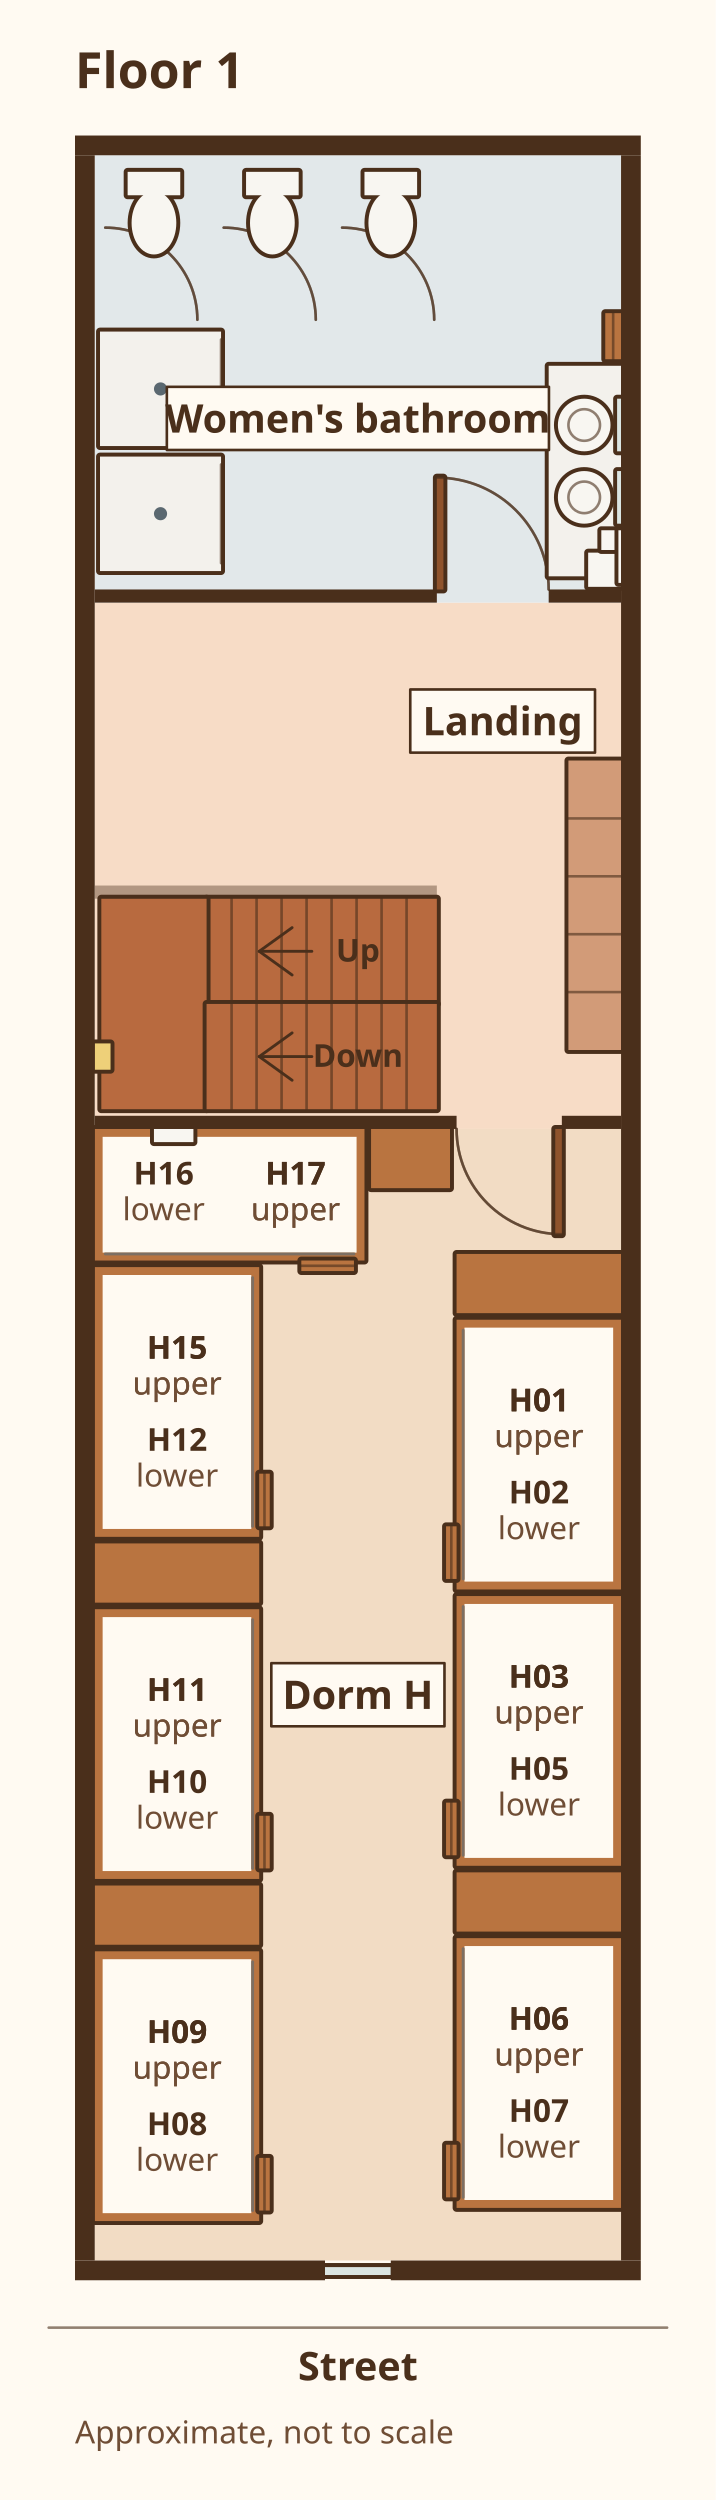
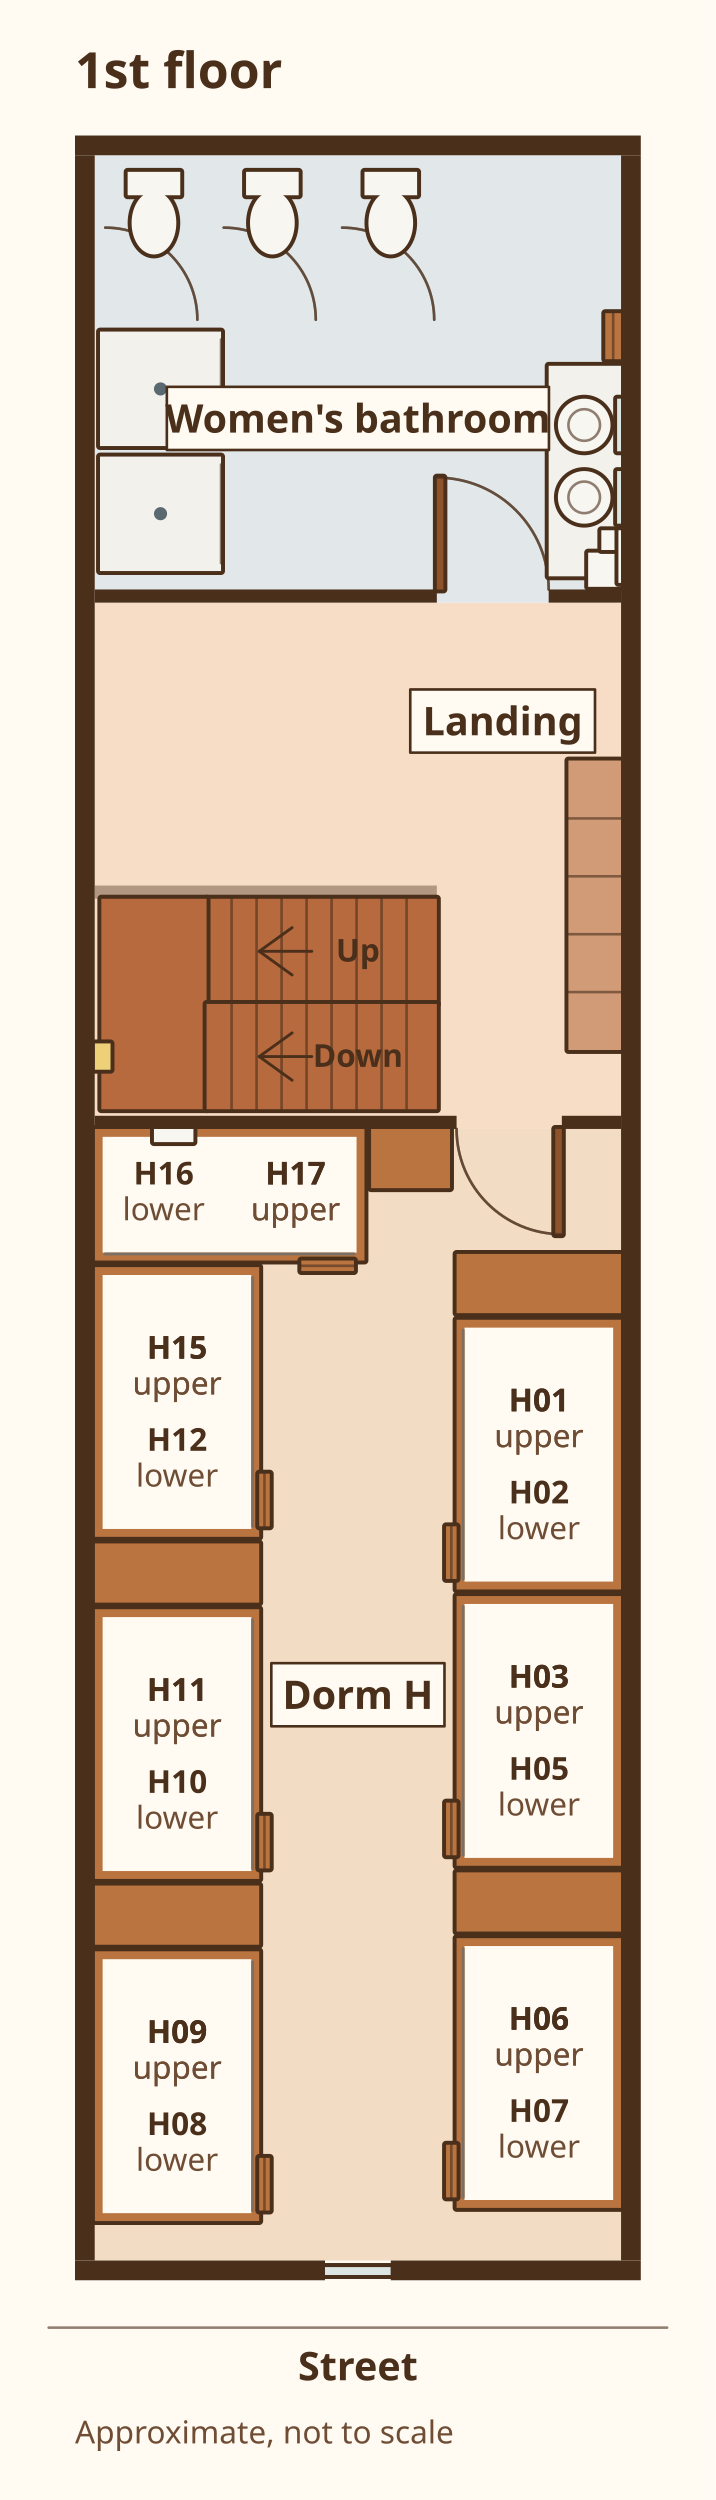
<svg xmlns="http://www.w3.org/2000/svg" class="hj-day" viewBox="-36 -59 272 950" width="272" height="950" role="img" aria-labelledby="title desc">
  <style>.hj-day{stroke:none;stroke-linecap:round;stroke-linejoin:round}.hj-day path{vector-effect:non-scaling-stroke}.hj-day text{stroke:none;font-family:Figtree,"Noto Sans Lao",system-ui,sans-serif}.hj-day .id{fill:none;stroke:#4a2f1b;stroke-width:1;stroke-opacity:.6}.hj-day .lb{fill:#fffaf2;stroke:#4a2f1b;stroke-width:1}.hj-day .lc{fill:#6f4d35;font-size:12px}.hj-day .ls{fill:#4a2f1b;font-size:12px;font-weight:600}.hj-day .lt{fill:#4a2f1b;font-size:19px;font-weight:600}.hj-day .lx{fill:#4a2f1b;font-size:15px;font-weight:600}.hj-day .ns{stroke:none}.hj-day .sk{fill:none;stroke:#4a2f1b;stroke-width:1.1}.hj-day .sl{stroke:#4a2f1b;stroke-width:3}.hj-day .wf{fill:#4a2f1b;stroke:none}.hj-day .wp{fill:#4a2f1b;stroke:none;opacity:.4}.hj-day .bt0{fill:#f3f1ec}.hj-day .dp0{fill:#d29b78}.hj-day .fs0{fill:#5a6870}.hj-day .gl0{fill:#dbe5e2}.hj-day .kcu{stroke:#7d6f63}.hj-day .la0{fill:#eed079}.hj-day .pa0{fill:#fffaf2}.hj-day .t-path{fill:#f7dcc6}.hj-day .t-sleep{fill:#f2dcc4}.hj-day .t-wash{fill:#e2e8ea}.hj-day .tc0{fill:#b86a3f}.hj-day .wd0{fill:#b97440}.hj-day .wh0{fill:#f8f6f1}.hj-day .wk0{fill:#8f532c}</style>
  <path class="pa0 ns" d="M-36 -59L236 -59L236 891L-36 891Z" />
  <g id="floor-floor1" data-floor="floor1" data-level="1">
    <g id="area-dorm-h" data-area="dorm-h" data-kind="sleep">
      <path class="t-sleep" d="M0 370L200 370L200 800L0 800Z" />
    </g>
    <g id="area-landing-1" data-area="landing-1" data-kind="path">
      <path class="t-path" d="M0 170L200 170L200 370L0 370Z" />
    </g>
    <g id="area-bath-women" data-area="bath-women" data-kind="wash">
      <path class="t-wash" d="M0 0L200 0L200 170L0 170Z" />
    </g>
    <use href="#fx-window-h-tall" class="sl" />
    <g id="fx-window-h-tall" data-fixture="window" data-area="dorm-h" data-room="dorm-h">
      <path class="gl0" d="M87.5 802.5L112.5 802.5L112.5 805.5L87.5 805.5Z" />
    </g>
    <use href="#fx-window-h-small" class="sl" />
    <g id="fx-window-h-small" data-fixture="window" data-area="dorm-h" data-room="dorm-h">
      <path class="gl0" d="M87.5 802.5L112.5 802.5L112.5 805.5L87.5 805.5Z" />
    </g>
    <g id="fx-ac-outdoor-1" data-fixture="ac-outdoor" data-area="dorm-h" data-room="dorm-h" />
    <g id="fx-ac-outdoor-2" data-fixture="ac-outdoor" data-area="dorm-h" data-room="dorm-h" />
    <g id="fx-ac-outdoor-3" data-fixture="ac-outdoor" data-area="dorm-h" data-room="dorm-h" />
    <use href="#fx-pod-H02" class="sl" />
    <g id="fx-pod-H02" data-fixture="pod" data-label="H02" data-area="dorm-h" data-room="dorm-h">
      <path class="wd0" d="M137.5 442.5L200 442.5L200 545L137.5 545Z" />
      <path class="pa0" d="M140.5 445.5L197 445.5L197 542L140.5 542Z" />
      <path class="sk kcu" d="M140 541L140 446.5" />
      <text class="ls" x="168.8" y="512.3" text-anchor="middle" textLength="23.1" lengthAdjust="spacingAndGlyphs">H02</text>
      <text class="lc" x="168.8" y="525.9" text-anchor="middle" textLength="22.8" lengthAdjust="spacingAndGlyphs">lower</text>
    </g>
    <use href="#fx-pod-H01" class="sl" />
    <g id="fx-pod-H01" data-fixture="pod" data-label="H01" data-area="dorm-h" data-room="dorm-h">
      <text class="ls" x="168.8" y="477.3" text-anchor="middle" textLength="23.1" lengthAdjust="spacingAndGlyphs">H01</text>
      <text class="lc" x="168.8" y="490.9" text-anchor="middle" textLength="22.7" lengthAdjust="spacingAndGlyphs">upper</text>
    </g>
    <use href="#fx-ladder-h-1" class="sl" />
    <g id="fx-ladder-h-1" data-fixture="ladder" data-area="dorm-h" data-room="dorm-h">
      <path class="wd0" d="M133.5 521L137.5 521L137.5 541L133.5 541Z" />
      <path class="id" d="M135.5 541L135.5 521" />
    </g>
    <use href="#fx-pod-H05" class="sl" />
    <g id="fx-pod-H05" data-fixture="pod" data-label="H05" data-area="dorm-h" data-room="dorm-h">
      <path class="wd0" d="M137.5 547.5L200 547.5L200 650L137.5 650Z" />
      <path class="pa0" d="M140.5 550.5L197 550.5L197 647L140.5 647Z" />
      <path class="sk kcu" d="M140 646L140 551.5" />
      <text class="ls" x="168.8" y="617.3" text-anchor="middle" textLength="23.1" lengthAdjust="spacingAndGlyphs">H05</text>
      <text class="lc" x="168.8" y="630.9" text-anchor="middle" textLength="22.8" lengthAdjust="spacingAndGlyphs">lower</text>
    </g>
    <use href="#fx-pod-H03" class="sl" />
    <g id="fx-pod-H03" data-fixture="pod" data-label="H03" data-area="dorm-h" data-room="dorm-h">
      <text class="ls" x="168.8" y="582.3" text-anchor="middle" textLength="23.1" lengthAdjust="spacingAndGlyphs">H03</text>
      <text class="lc" x="168.8" y="595.9" text-anchor="middle" textLength="22.7" lengthAdjust="spacingAndGlyphs">upper</text>
    </g>
    <use href="#fx-ladder-h-2" class="sl" />
    <g id="fx-ladder-h-2" data-fixture="ladder" data-area="dorm-h" data-room="dorm-h">
      <path class="wd0" d="M133.5 626L137.5 626L137.5 646L133.5 646Z" />
      <path class="id" d="M135.5 646L135.5 626" />
    </g>
    <use href="#fx-pod-H07" class="sl" />
    <g id="fx-pod-H07" data-fixture="pod" data-label="H07" data-area="dorm-h" data-room="dorm-h">
      <path class="wd0" d="M137.5 677.5L200 677.5L200 780L137.5 780Z" />
      <path class="pa0" d="M140.5 680.5L197 680.5L197 777L140.5 777Z" />
      <path class="sk kcu" d="M140 776L140 681.5" />
      <text class="ls" x="168.8" y="747.3" text-anchor="middle" textLength="23.1" lengthAdjust="spacingAndGlyphs">H07</text>
      <text class="lc" x="168.8" y="760.9" text-anchor="middle" textLength="22.8" lengthAdjust="spacingAndGlyphs">lower</text>
    </g>
    <use href="#fx-pod-H06" class="sl" />
    <g id="fx-pod-H06" data-fixture="pod" data-label="H06" data-area="dorm-h" data-room="dorm-h">
      <text class="ls" x="168.8" y="712.3" text-anchor="middle" textLength="23.1" lengthAdjust="spacingAndGlyphs">H06</text>
      <text class="lc" x="168.8" y="725.9" text-anchor="middle" textLength="22.7" lengthAdjust="spacingAndGlyphs">upper</text>
    </g>
    <use href="#fx-ladder-h-3" class="sl" />
    <g id="fx-ladder-h-3" data-fixture="ladder" data-area="dorm-h" data-room="dorm-h">
      <path class="wd0" d="M133.5 756L137.5 756L137.5 776L133.5 776Z" />
      <path class="id" d="M135.5 776L135.5 756" />
    </g>
    <use href="#fx-pod-H08" class="sl" />
    <g id="fx-pod-H08" data-fixture="pod" data-label="H08" data-area="dorm-h" data-room="dorm-h">
      <path class="wd0" d="M0 682.5L62.5 682.5L62.5 785L0 785Z" />
      <path class="pa0" d="M3 685.5L59.5 685.5L59.5 782L3 782Z" />
      <path class="sk kcu" d="M60 781L60 686.5" />
      <text class="ls" x="31.3" y="752.3" text-anchor="middle" textLength="23.1" lengthAdjust="spacingAndGlyphs">H08</text>
      <text class="lc" x="31.3" y="765.9" text-anchor="middle" textLength="22.8" lengthAdjust="spacingAndGlyphs">lower</text>
    </g>
    <use href="#fx-pod-H09" class="sl" />
    <g id="fx-pod-H09" data-fixture="pod" data-label="H09" data-area="dorm-h" data-room="dorm-h">
      <text class="ls" x="31.3" y="717.3" text-anchor="middle" textLength="23.1" lengthAdjust="spacingAndGlyphs">H09</text>
      <text class="lc" x="31.3" y="730.9" text-anchor="middle" textLength="22.7" lengthAdjust="spacingAndGlyphs">upper</text>
    </g>
    <use href="#fx-ladder-h-4" class="sl" />
    <g id="fx-ladder-h-4" data-fixture="ladder" data-area="dorm-h" data-room="dorm-h">
      <path class="wd0" d="M62.5 761L66.5 761L66.5 781L62.5 781Z" />
      <path class="id" d="M64.5 781L64.5 761" />
    </g>
    <use href="#fx-pod-H10" class="sl" />
    <g id="fx-pod-H10" data-fixture="pod" data-label="H10" data-area="dorm-h" data-room="dorm-h">
      <path class="wd0" d="M0 552.5L62.5 552.5L62.5 655L0 655Z" />
      <path class="pa0" d="M3 555.5L59.5 555.5L59.5 652L3 652Z" />
      <path class="sk kcu" d="M60 651L60 556.5" />
      <text class="ls" x="31.3" y="622.3" text-anchor="middle" textLength="23.1" lengthAdjust="spacingAndGlyphs">H10</text>
      <text class="lc" x="31.3" y="635.9" text-anchor="middle" textLength="22.8" lengthAdjust="spacingAndGlyphs">lower</text>
    </g>
    <use href="#fx-pod-H11" class="sl" />
    <g id="fx-pod-H11" data-fixture="pod" data-label="H11" data-area="dorm-h" data-room="dorm-h">
      <text class="ls" x="31.3" y="587.3" text-anchor="middle" textLength="23.1" lengthAdjust="spacingAndGlyphs">H11</text>
      <text class="lc" x="31.3" y="600.9" text-anchor="middle" textLength="22.7" lengthAdjust="spacingAndGlyphs">upper</text>
    </g>
    <use href="#fx-ladder-h-5" class="sl" />
    <g id="fx-ladder-h-5" data-fixture="ladder" data-area="dorm-h" data-room="dorm-h">
      <path class="wd0" d="M62.5 631L66.5 631L66.5 651L62.5 651Z" />
      <path class="id" d="M64.5 651L64.5 631" />
    </g>
    <use href="#fx-pod-H12" class="sl" />
    <g id="fx-pod-H12" data-fixture="pod" data-label="H12" data-area="dorm-h" data-room="dorm-h">
      <path class="wd0" d="M0 422.5L62.5 422.5L62.5 525L0 525Z" />
      <path class="pa0" d="M3 425.5L59.5 425.5L59.5 522L3 522Z" />
      <path class="sk kcu" d="M60 521L60 426.5" />
      <text class="ls" x="31.3" y="492.3" text-anchor="middle" textLength="23.1" lengthAdjust="spacingAndGlyphs">H12</text>
      <text class="lc" x="31.3" y="505.9" text-anchor="middle" textLength="22.8" lengthAdjust="spacingAndGlyphs">lower</text>
    </g>
    <use href="#fx-pod-H15" class="sl" />
    <g id="fx-pod-H15" data-fixture="pod" data-label="H15" data-area="dorm-h" data-room="dorm-h">
      <text class="ls" x="31.3" y="457.3" text-anchor="middle" textLength="23.1" lengthAdjust="spacingAndGlyphs">H15</text>
      <text class="lc" x="31.3" y="470.9" text-anchor="middle" textLength="22.7" lengthAdjust="spacingAndGlyphs">upper</text>
    </g>
    <use href="#fx-ladder-h-6" class="sl" />
    <g id="fx-ladder-h-6" data-fixture="ladder" data-area="dorm-h" data-room="dorm-h">
      <path class="wd0" d="M62.5 501L66.5 501L66.5 521L62.5 521Z" />
      <path class="id" d="M64.5 521L64.5 501" />
    </g>
    <use href="#fx-pod-H16" class="sl" />
    <g id="fx-pod-H16" data-fixture="pod" data-label="H16" data-area="dorm-h" data-room="dorm-h">
      <path class="wd0" d="M0 370L102.5 370L102.5 420L0 420Z" />
      <path class="pa0" d="M3 373L99.5 373L99.5 417L3 417Z" />
      <path class="sk kcu" d="M4 417.5L98.5 417.5" />
      <text class="ls" x="26.2" y="391.1" text-anchor="middle" textLength="23.1" lengthAdjust="spacingAndGlyphs">H16</text>
      <text class="lc" x="26.2" y="404.7" text-anchor="middle" textLength="22.8" lengthAdjust="spacingAndGlyphs">lower</text>
    </g>
    <use href="#fx-pod-H17" class="sl" />
    <g id="fx-pod-H17" data-fixture="pod" data-label="H17" data-area="dorm-h" data-room="dorm-h">
      <text class="ls" x="76.3" y="391.1" text-anchor="middle" textLength="23.1" lengthAdjust="spacingAndGlyphs">H17</text>
      <text class="lc" x="76.3" y="404.7" text-anchor="middle" textLength="22.7" lengthAdjust="spacingAndGlyphs">upper</text>
    </g>
    <use href="#fx-ladder-h-7" class="sl" />
    <g id="fx-ladder-h-7" data-fixture="ladder" data-area="dorm-h" data-room="dorm-h">
      <path class="wd0" d="M78.5 420L98.5 420L98.5 424L78.5 424Z" />
      <path class="id" d="M78.5 422L98.5 422" />
    </g>
    <use href="#fx-locker-H01" class="sl" />
    <g id="fx-locker-H01" data-fixture="locker" data-label="H01" data-area="dorm-h" data-room="dorm-h" data-confirmed="false">
      <path class="wd0" d="M137.5 417.5L200 417.5L200 440L137.5 440Z" />
    </g>
    <use href="#fx-locker-H05" class="sl" />
    <g id="fx-locker-H05" data-fixture="locker" data-label="H05" data-area="dorm-h" data-room="dorm-h" data-confirmed="false">
      <path class="wd0" d="M137.5 652.5L200 652.5L200 675L137.5 675Z" />
    </g>
    <use href="#fx-locker-H08" class="sl" />
    <g id="fx-locker-H08" data-fixture="locker" data-label="H08" data-area="dorm-h" data-room="dorm-h" data-confirmed="false">
      <path class="wd0" d="M0 657.5L62.5 657.5L62.5 680L0 680Z" />
    </g>
    <use href="#fx-locker-H11" class="sl" />
    <g id="fx-locker-H11" data-fixture="locker" data-label="H11" data-area="dorm-h" data-room="dorm-h" data-confirmed="false">
      <path class="wd0" d="M0 527.5L62.5 527.5L62.5 550L0 550Z" />
    </g>
    <use href="#fx-locker-H15" class="sl" />
    <g id="fx-locker-H15" data-fixture="locker" data-label="H15" data-area="dorm-h" data-room="dorm-h" data-confirmed="false">
      <path class="wd0" d="M105 370L135 370L135 392.5L105 392.5Z" />
    </g>
    <use href="#fx-door-dorm-h" class="sl" />
    <g id="fx-door-dorm-h" data-fixture="door-leaf" data-label="H" data-area="dorm-h" data-room="dorm-h">
      <path class="wk0" d="M175 370L177.5 370L177.5 410L175 410Z" />
      <path class="id" d="M177.5 410C155.4 410 137.5 392.1 137.5 370" />
    </g>
    <use href="#fx-shoe-cubbies" class="sl" />
    <g id="fx-shoe-cubbies" data-fixture="shoe-cubbies" data-area="landing-1" data-room="landing-1">
      <path class="dp0" d="M180 230L200 230L200 340L180 340Z" />
      <path class="id" d="M180 318L200 318M180 296L200 296M180 274L200 274M180 252L200 252" />
    </g>
    <use href="#fx-stairs-floor2" class="sl" />
    <g id="fx-stairs-floor2" data-fixture="stairs" data-area="landing-1" data-room="landing-1">
      <path class="tc0" d="M42.5 282.5L130 282.5L130 322.5L42.5 322.5Z" />
      <path class="id" d="M52 322.5L52 282.5M61.5 322.5L61.5 282.5M71 322.5L71 282.5M80.5 322.5L80.5 282.5M90 322.5L90 282.5M99.5 322.5L99.5 282.5M109 322.5L109 282.5M118.5 322.5L118.5 282.5" />
      <path class="sk" d="M82.5 302.5L62.5 302.5" />
      <path class="sk" d="M75 311.5L62.5 302.5L75 293.5" />
      <text class="ls" x="100" y="306.4" text-anchor="middle" textLength="13.2" lengthAdjust="spacingAndGlyphs">Up</text>
    </g>
    <use href="#fx-stairs-floor2-landing" class="sl" />
    <g id="fx-stairs-floor2-landing" data-fixture="stairs" data-area="landing-1" data-room="landing-1" data-confirmed="false">
      <path class="tc0" d="M2.5 282.5L42.5 282.5L42.5 362.5L2.5 362.5Z" />
    </g>
    <use href="#fx-stairs-floor2-up" class="sl" />
    <g id="fx-stairs-floor2-up" data-fixture="stairs" data-area="landing-1" data-room="landing-1" data-confirmed="false">
      <path class="tc0" d="M42.5 322.5L130 322.5L130 362.5L42.5 362.5Z" />
      <path class="id" d="M52 362.5L52 322.5M61.5 362.5L61.5 322.5M71 362.5L71 322.5M80.5 362.5L80.5 322.5M90 362.5L90 322.5M99.5 362.5L99.5 322.5M109 362.5L109 322.5M118.5 362.5L118.5 322.5" />
      <path class="sk" d="M82.5 342.5L62.5 342.5" />
      <path class="sk" d="M75 351.5L62.5 342.5L75 333.5" />
      <text class="ls" x="100" y="346.4" text-anchor="middle" textLength="28.4" lengthAdjust="spacingAndGlyphs">Down</text>
    </g>
    <use href="#fx-door-bath-women" class="sl" />
    <g id="fx-door-bath-women" data-fixture="door-leaf" data-label="Women" data-area="bath-women" data-room="bath-women">
      <path class="wk0" d="M130 122.5L132.5 122.5L132.5 165L130 165Z" />
      <path class="id" d="M130 122.5C153.5 122.5 172.5 141.5 172.5 165" />
    </g>
    <use href="#fx-vanity-women" class="sl" />
    <g id="fx-vanity-women" data-fixture="vanity" data-area="bath-women" data-room="bath-women">
      <path class="bt0" d="M172.5 80L200 80L200 160L172.5 160Z" />
    </g>
    <use href="#fx-basin-women-1" class="sl" />
    <g id="fx-basin-women-1" data-fixture="basin" data-area="bath-women" data-room="bath-women">
      <path class="wh0" d="M196 130C196 135.5 191.5 140 186 140C180.5 140 176 135.5 176 130C176 124.5 180.5 120 186 120C191.5 120 196 124.5 196 130Z" />
      <path class="id" d="M192 130C192 133.3 189.3 136 186 136C182.7 136 180 133.3 180 130C180 126.7 182.7 124 186 124C189.3 124 192 126.7 192 130Z" />
    </g>
    <use href="#fx-basin-women-2" class="sl" />
    <g id="fx-basin-women-2" data-fixture="basin" data-area="bath-women" data-room="bath-women">
      <path class="wh0" d="M196 102.5C196 108 191.5 112.5 186 112.5C180.5 112.5 176 108 176 102.5C176 97 180.5 92.5 186 92.5C191.5 92.5 196 97 196 102.5Z" />
      <path class="id" d="M192 102.5C192 105.8 189.3 108.5 186 108.5C182.7 108.5 180 105.8 180 102.5C180 99.2 182.7 96.5 186 96.5C189.3 96.5 192 99.2 192 102.5Z" />
    </g>
    <use href="#fx-ladder-hatch-women" class="sl" />
    <g id="fx-ladder-hatch-women" data-fixture="ladder-wall" data-area="bath-women" data-room="bath-women">
      <path class="wd0" d="M194 60L200 60L200 77.5L194 77.5Z" />
      <path class="id" d="M197 77.5L197 60" />
    </g>
    <use href="#fx-stall-women-1" class="sl" />
    <g id="fx-stall-women-1" data-fixture="toilet-stall" data-area="bath-women" data-room="bath-women">
      <path class="id" d="M39 62.5C39 43.2 23.3 27.5 4 27.5" />
    </g>
    <use href="#fx-toilet-women-1" class="sl" />
    <g id="fx-toilet-women-1" data-fixture="toilet" data-area="bath-women" data-room="bath-women">
      <path class="wh0" d="M12.5 6.3L32.5 6.3L32.5 15.2L12.5 15.2Z" />
      <path class="wh0" d="M31 25.7C31 19.1 27.2 13.7 22.5 13.7C17.8 13.7 14 19.1 14 25.7C14 32.4 17.8 37.7 22.5 37.7C27.2 37.7 31 32.4 31 25.7Z" />
    </g>
    <use href="#fx-stall-women-2" class="sl" />
    <g id="fx-stall-women-2" data-fixture="toilet-stall" data-area="bath-women" data-room="bath-women">
      <path class="id" d="M84 62.5C84 43.2 68.3 27.5 49 27.5" />
    </g>
    <use href="#fx-toilet-women-2" class="sl" />
    <g id="fx-toilet-women-2" data-fixture="toilet" data-area="bath-women" data-room="bath-women">
      <path class="wh0" d="M57.5 6.3L77.5 6.3L77.5 15.2L57.5 15.2Z" />
      <path class="wh0" d="M76 25.7C76 19.1 72.2 13.7 67.5 13.7C62.8 13.7 59 19.1 59 25.7C59 32.4 62.8 37.7 67.5 37.7C72.2 37.7 76 32.4 76 25.7Z" />
    </g>
    <use href="#fx-stall-women-3" class="sl" />
    <g id="fx-stall-women-3" data-fixture="toilet-stall" data-area="bath-women" data-room="bath-women">
      <path class="id" d="M129 62.5C129 43.2 113.3 27.5 94 27.5" />
    </g>
    <use href="#fx-toilet-women-3" class="sl" />
    <g id="fx-toilet-women-3" data-fixture="toilet" data-area="bath-women" data-room="bath-women">
      <path class="wh0" d="M102.5 6.3L122.5 6.3L122.5 15.2L102.5 15.2Z" />
      <path class="wh0" d="M121 25.7C121 19.1 117.2 13.7 112.5 13.7C107.8 13.7 104 19.1 104 25.7C104 32.4 107.8 37.7 112.5 37.7C117.2 37.7 121 32.4 121 25.7Z" />
    </g>
    <use href="#fx-shower-women-1" class="sl" />
    <g id="fx-shower-women-1" data-fixture="shower" data-area="bath-women" data-room="bath-women">
      <path class="bt0" d="M2 114.5L48 114.5L48 158L2 158Z" />
      <path class="fs0" d="M27.5 136.2C27.5 137.6 26.4 138.7 25 138.7C23.6 138.7 22.5 137.6 22.5 136.2C22.5 134.9 23.6 133.7 25 133.7C26.4 133.7 27.5 134.9 27.5 136.2Z" />
      <path class="id" d="M48 155L48 117.5" />
    </g>
    <use href="#fx-shower-women-2" class="sl" />
    <g id="fx-shower-women-2" data-fixture="shower" data-area="bath-women" data-room="bath-women">
      <path class="bt0" d="M2 67L48 67L48 110.5L2 110.5Z" />
      <path class="fs0" d="M27.5 88.8C27.5 90.1 26.4 91.3 25 91.3C23.6 91.3 22.5 90.1 22.5 88.8C22.5 87.4 23.6 86.3 25 86.3C26.4 86.3 27.5 87.4 27.5 88.8Z" />
      <path class="id" d="M48 107.5L48 70" />
    </g>
    <g id="fx-ac-h" data-fixture="ac-indoor" data-area="dorm-h" data-room="dorm-h" />
    <g id="fx-fan-h-1" data-fixture="fan-ceiling" data-area="dorm-h" data-room="dorm-h" />
    <g id="fx-fan-h-2" data-fixture="fan-ceiling" data-area="dorm-h" data-room="dorm-h" />
    <g id="fx-fan-h-3" data-fixture="fan-ceiling" data-area="dorm-h" data-room="dorm-h" />
    <use href="#fx-fan-exhaust-h" class="sl" />
    <g id="fx-fan-exhaust-h" data-fixture="fan-exhaust" data-area="dorm-h" data-room="dorm-h">
      <path class="wh0" d="M22.5 370L37.5 370L37.5 375L22.5 375Z" />
    </g>
    <use href="#fx-wall-lamp-1" class="sl" />
    <g id="fx-wall-lamp-1" data-fixture="wall-lamp" data-area="landing-1" data-room="landing-1">
      <path class="la0" d="M0 337.5L6 337.5L6 347.5L0 347.5Z" />
    </g>
    <use href="#fx-mirror-women-1" class="sl" />
    <g id="fx-mirror-women-1" data-fixture="mirror" data-area="bath-women" data-room="bath-women">
      <path class="gl0" d="M198.5 120L200 120L200 140L198.5 140Z" />
    </g>
    <use href="#fx-mirror-women-2" class="sl" />
    <g id="fx-mirror-women-2" data-fixture="mirror" data-area="bath-women" data-room="bath-women">
      <path class="gl0" d="M198.5 92.5L200 92.5L200 112.5L198.5 112.5Z" />
    </g>
    <use href="#fx-hand-dryer-women" class="sl" />
    <g id="fx-hand-dryer-women" data-fixture="hand-dryer" data-area="bath-women" data-room="bath-women">
      <path class="wh0" d="M187.5 151L200 151L200 164L187.5 164Z" />
    </g>
    <use href="#fx-hair-dryer-women" class="sl" />
    <g id="fx-hair-dryer-women" data-fixture="hair-dryer" data-area="bath-women" data-room="bath-women">
      <path class="wh0" d="M192.5 142.5L200 142.5L200 150L192.5 150Z" />
    </g>
    <use href="#fx-sign-rules-women" class="sl" />
    <g id="fx-sign-rules-women" data-fixture="sign-plate" data-label="Bathroom rules" data-area="bath-women" data-room="bath-women">
      <path class="wh0" d="M199 142.5L200 142.5L200 162.5L199 162.5Z" />
    </g>
    <g id="fx-fan-women" data-fixture="fan" data-area="bath-women" data-room="bath-women" />
    <g data-walls="">
      <path class="wf" d="M-7.5 800L87.5 800L87.5 807.5L-7.5 807.5Z" />
      <path class="wf" d="M112.5 800L207.5 800L207.5 807.5L112.5 807.5Z" />
      <path class="wf" d="M-7.5 0L0 0L0 800L-7.5 800Z" />
      <path class="wf" d="M200 0L207.5 0L207.5 800L200 800Z" />
      <path class="wf" d="M-7.5 -7.5L207.5 -7.5L207.5 0L-7.5 0Z" />
      <path class="wf" d="M0 365L137.5 365L137.5 370L0 370Z" />
      <path class="wf" d="M177.5 365L200 365L200 370L177.5 370Z" />
      <path class="wp" d="M0 277.5L130 277.5L130 282.5L0 282.5Z" />
      <path class="wf" d="M0 165L130 165L130 170L0 170Z" />
      <path class="wf" d="M172.5 165L200 165L200 170L172.5 170Z" />
    </g>
    <g id="labels-floor1" data-labels="" data-floor="floor1">
      <path class="lb" d="M67.1 573L132.9 573L132.9 597L67.1 597Z" />
      <text class="lx" x="100" y="590.4" text-anchor="middle" textLength="49.8" lengthAdjust="spacingAndGlyphs">Dorm H</text>
      <path class="lb" d="M119.9 203L190.1 203L190.1 227L119.9 227Z" />
      <text class="lx" x="155" y="220.4" text-anchor="middle" textLength="54.2" lengthAdjust="spacingAndGlyphs">Landing</text>
      <path class="lb" d="M27.4 88L172.6 88L172.6 112L27.4 112Z" />
      <text class="lx" x="100" y="105.4" text-anchor="middle" textLength="129.2" lengthAdjust="spacingAndGlyphs">Women's bathroom</text>
    </g>
  </g>
-   <text class="lt" x="-7.5" y="-25.5" textLength="60.2" lengthAdjust="spacingAndGlyphs">Floor 1</text>
+   <text class="lt" x="-7.5" y="-25.5" textLength="71.6" lengthAdjust="spacingAndGlyphs">1st floor</text>
  <path class="id" d="M-17.5 825.5L217.5 825.5" />
  <text class="lx" x="100" y="845.5" text-anchor="middle" textLength="42.3" lengthAdjust="spacingAndGlyphs">Street</text>
  <text class="lc" x="-7.5" y="869.5" textLength="137.9" lengthAdjust="spacingAndGlyphs">Approximate, not to scale</text>
</svg>
